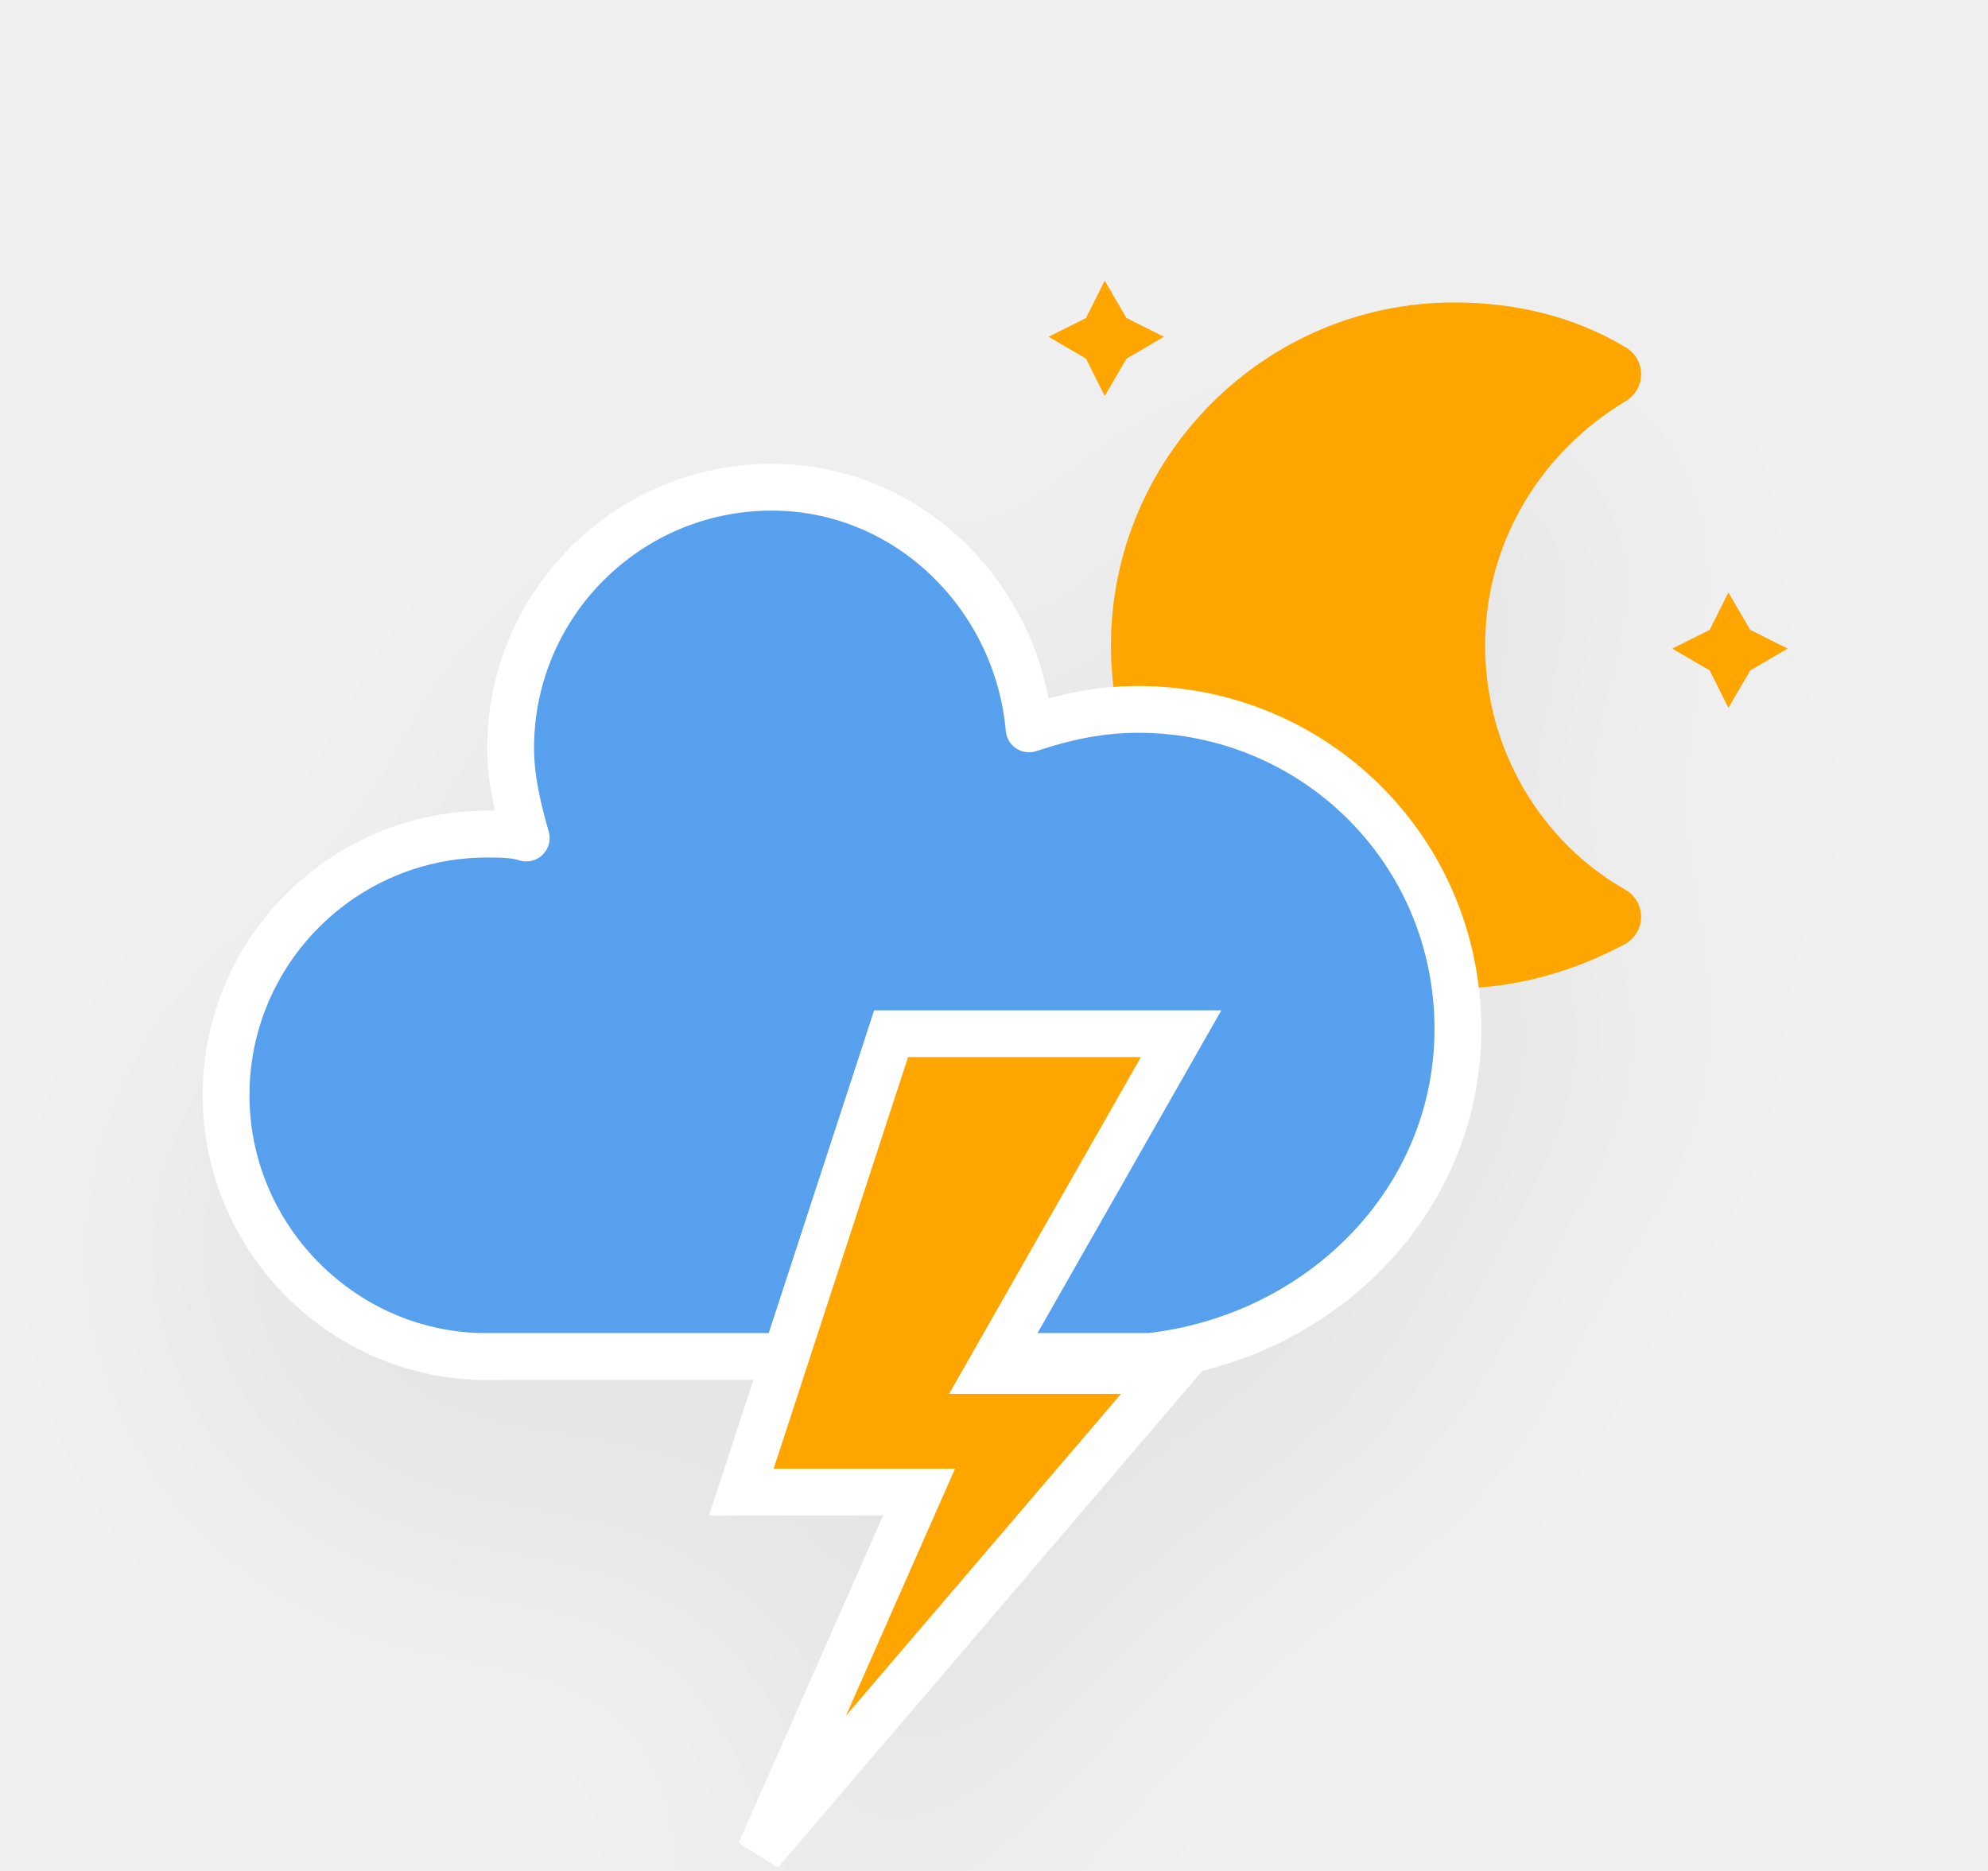
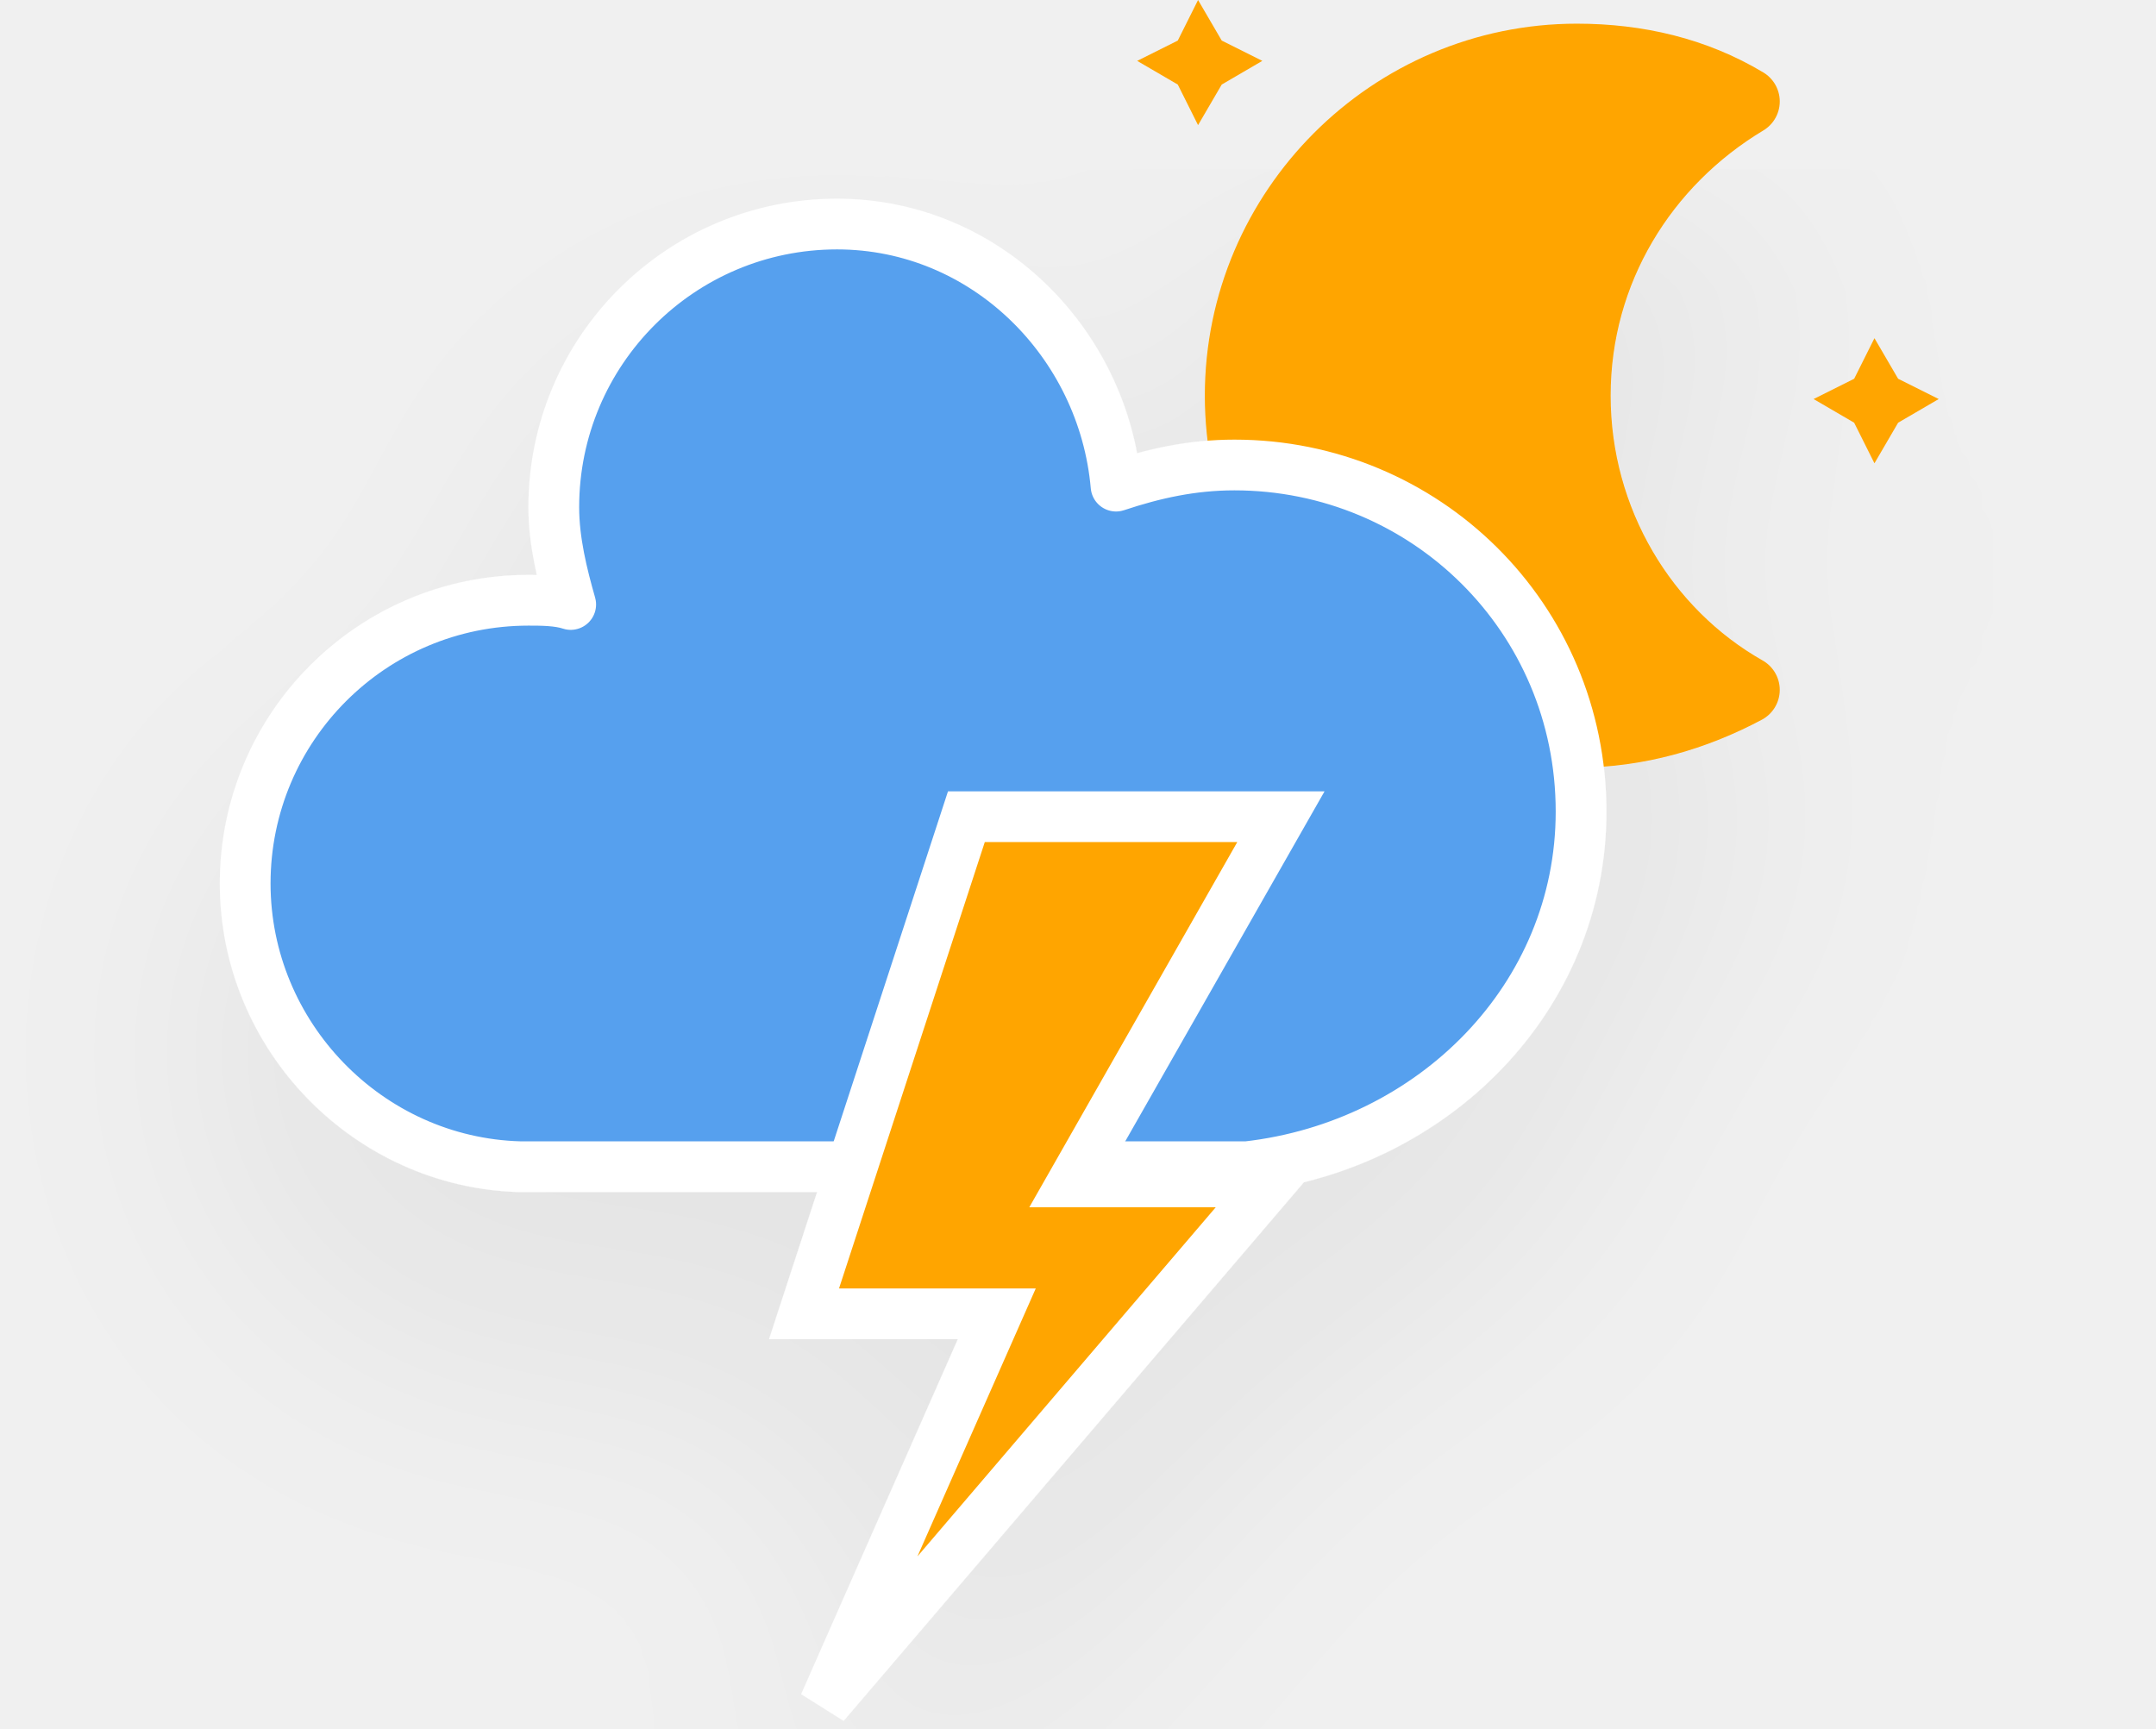
- <svg xmlns="http://www.w3.org/2000/svg" width="51" height="48" viewBox="6.3 -4 51 48" version="1.1">
+ <svg xmlns="http://www.w3.org/2000/svg" width="51" height="40.9" viewBox="6.3 3.2 51 40.9" version="1.1">
  <defs>
    <filter id="blur" x="-.207" y="-.198" width="1.403" height="1.477">
      <feGaussianBlur in="SourceAlpha" stdDeviation="3" />
      <feOffset dx="0" dy="4" result="offsetblur" />
      <feComponentTransfer>
        <feFuncA slope="0.05" type="linear" />
      </feComponentTransfer>
      <feMerge>
        <feMergeNode />
        <feMergeNode in="SourceGraphic" />
      </feMerge>
    </filter>
  </defs>
  <g transform="translate(16,-2)" filter="url(#blur)">
    <g transform="matrix(.8 0 0 .8 16 4)">
      <g class="am-weather-moon-star-1">
        <polygon points="1.5 3.3 2.7 2.7 3.3 1.5 4 2.7 5.2 3.3 4 4 3.3 5.2 2.7 4" fill="#ffa500" stroke-miterlimit="10" />
      </g>
      <g class="am-weather-moon-star-2">
        <polygon transform="translate(20,10)" points="1.5 3.3 2.7 2.7 3.3 1.5 4 2.7 5.2 3.3 4 4 3.3 5.2 2.7 4" fill="#ffa500" stroke-miterlimit="10" />
      </g>
      <g class="am-weather-moon">
        <path d="m14.5 13.2c0-3.7 2-6.9 5-8.7-1.5-0.9-3.2-1.3-5-1.3-5.5 0-10 4.5-10 10s4.5 10 10 10c1.8 0 3.5-0.5 5-1.3-3-1.7-5-5-5-8.7z" fill="#ffa500" stroke="#ffa500" stroke-linejoin="round" stroke-width="2" />
      </g>
    </g>
    <g class="am-weather-cloud-3">
      <path transform="translate(-20,-11)" d="m47.7 35.4c0-4.6-3.7-8.2-8.2-8.2-1 0-1.9 0.2-2.8 0.5-0.3-3.4-3.1-6.2-6.6-6.2-3.7 0-6.7 3-6.7 6.7 0 0.8 0.2 1.6 0.4 2.3-0.3-0.1-0.7-0.1-1-0.1-3.7 0-6.7 3-6.7 6.7 0 3.6 2.9 6.6 6.5 6.7h17.2c4.4-0.5 7.9-4 7.9-8.4z" fill="#57a0ee" stroke="#fff" stroke-linejoin="round" stroke-width="1.2" />
    </g>
    <g class="am-weather-lightning" transform="matrix(1.2,0,0,1.2,-4,28)">
      <polygon class="am-weather-stroke" points="11.1 6.9 14.3 -2.9 20.5 -2.9 16.4 4.3 20.3 4.3 11.5 14.6 14.9 6.9" fill="#ffa500" stroke="#fff" />
    </g>
  </g>
</svg>
